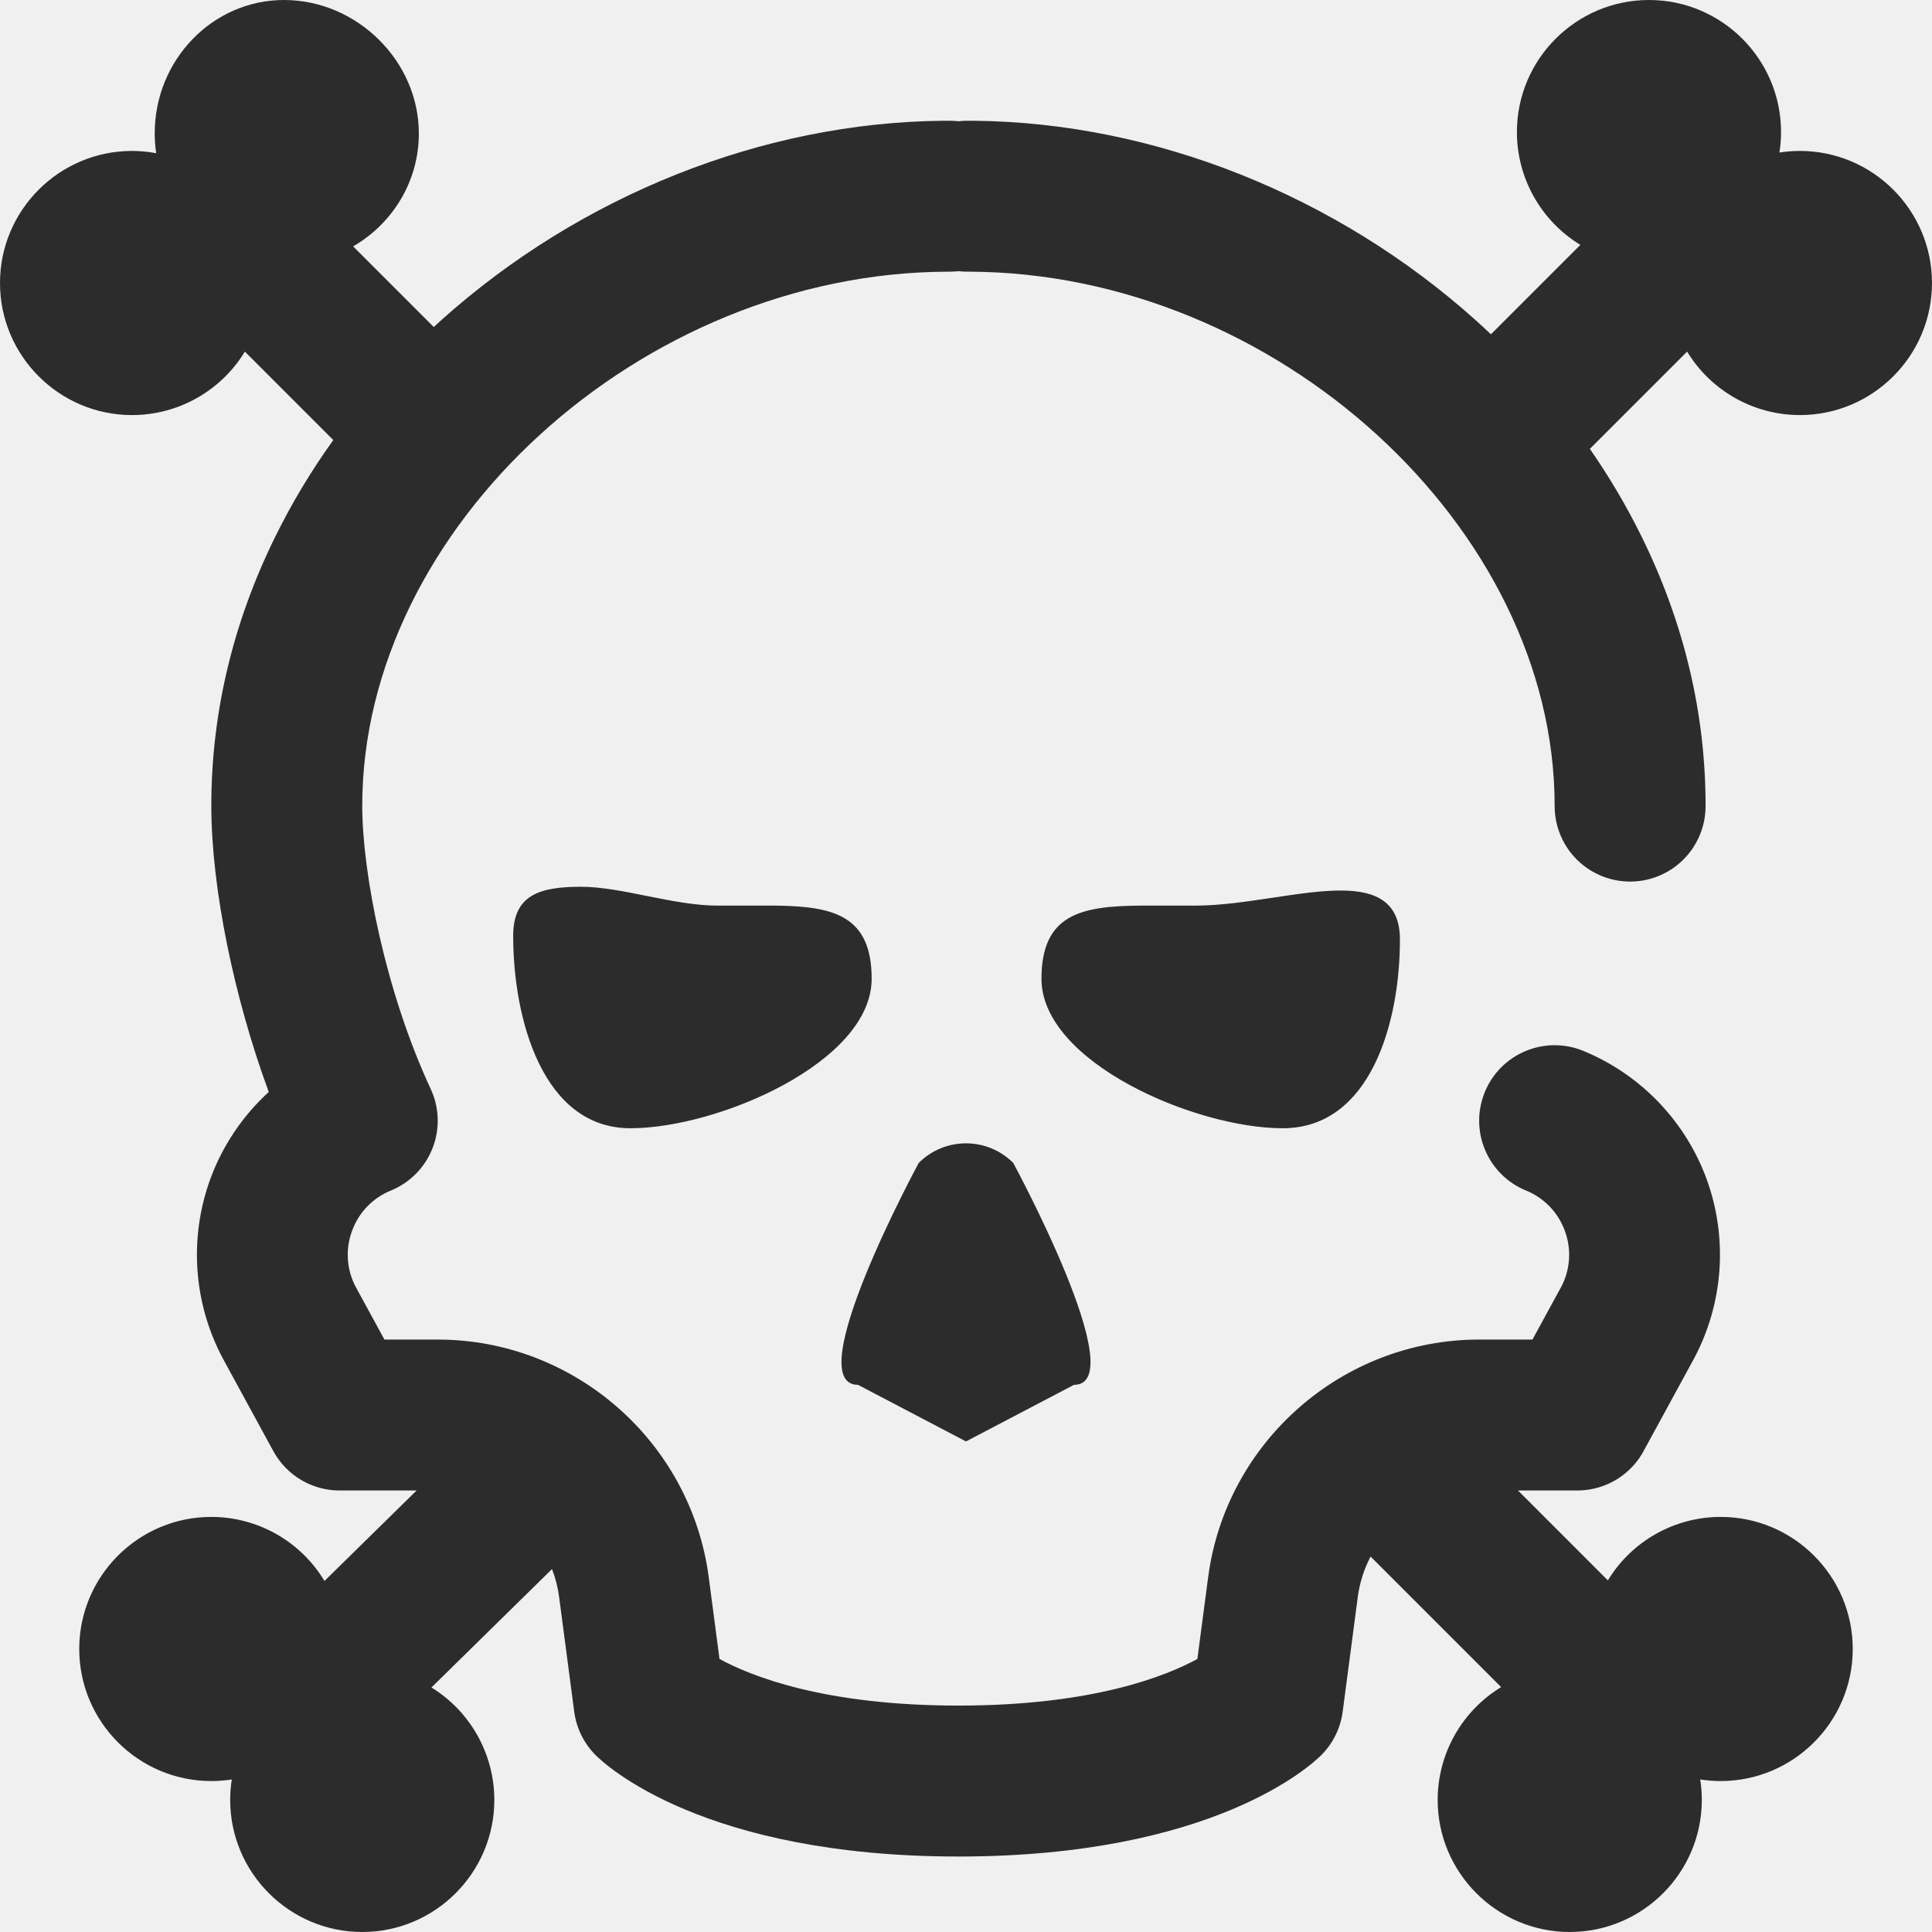
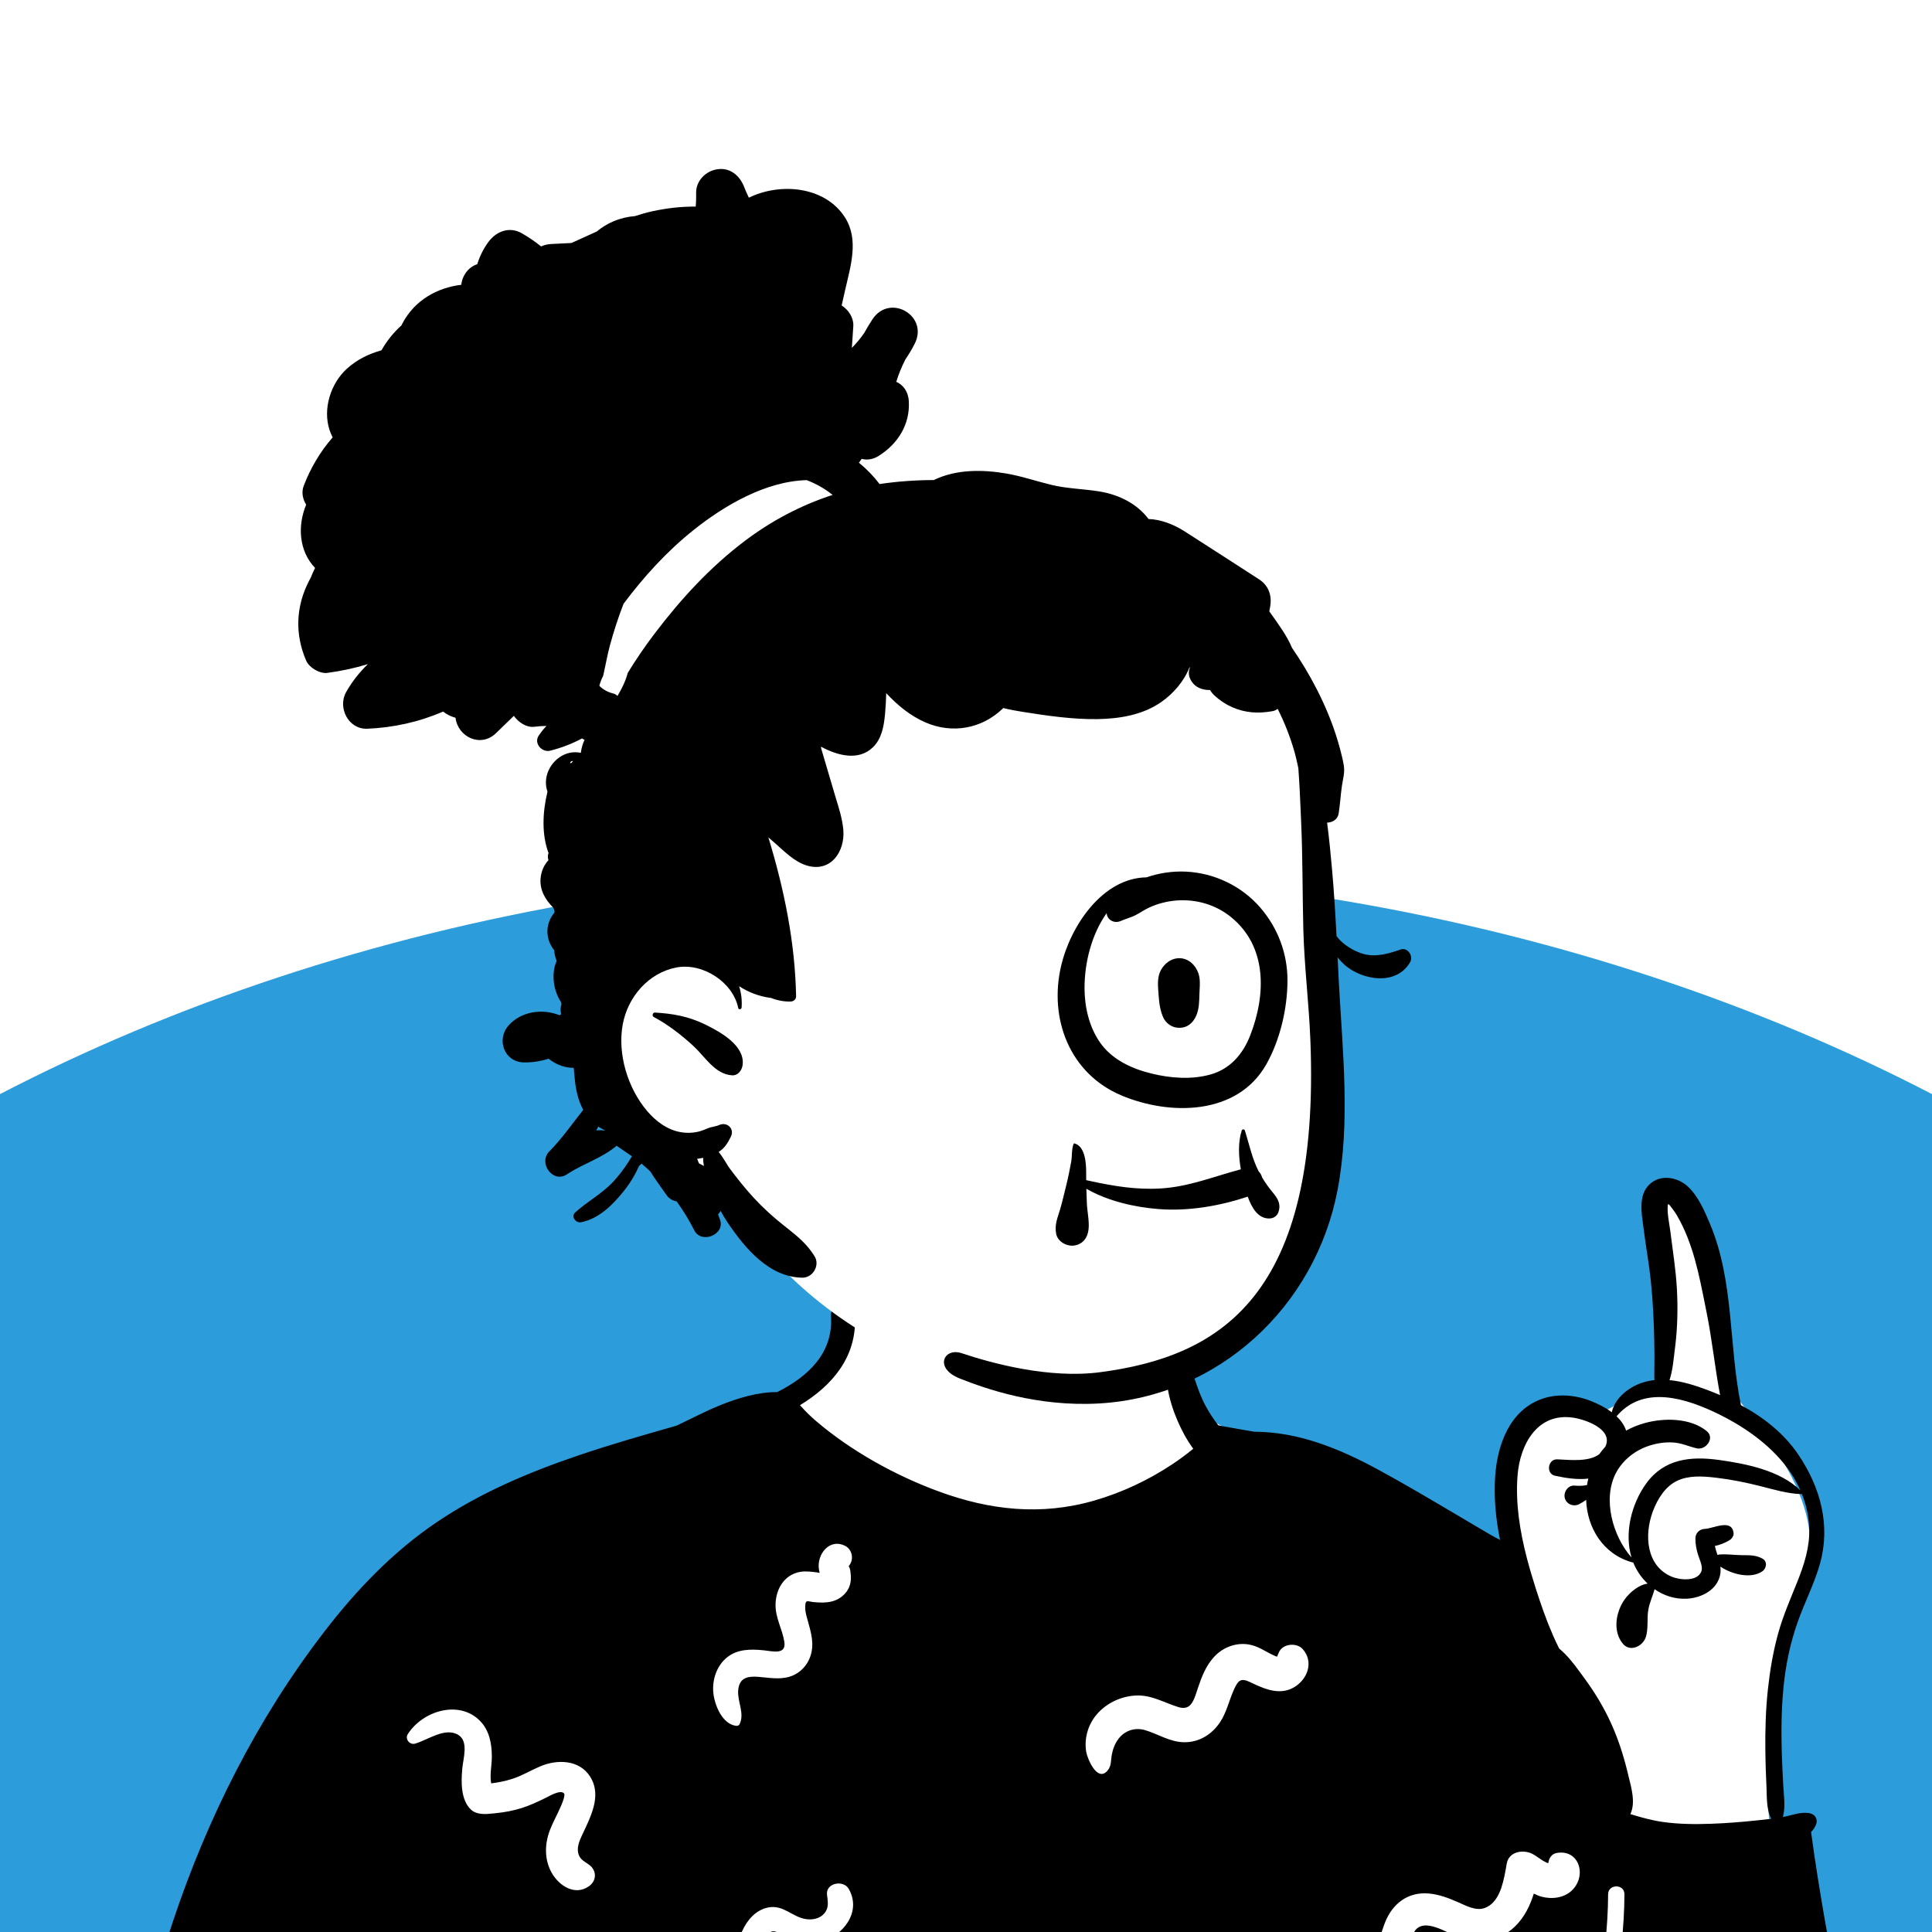
- <svg xmlns="http://www.w3.org/2000/svg" t="1622688671318" class="icon" viewBox="0 0 1024 1024" version="1.1" p-id="1110" width="200" height="200">
-   <path d="M873.993 0c38.6 0 69.999 31.4 69.999 69.999 0 3.688-0.296 7.304-0.848 10.848A70.255 70.255 0 0 1 953.993 79.999c38.6 0 69.999 31.4 69.999 69.999s-31.4 69.999-69.999 69.999a70.023 70.023 0 0 1-59.792-33.64l-51.544 51.544a361.917 361.917 0 0 1 27.464 46.584c22.48 45.656 33.872 93.623 33.872 142.575a40 40 0 1 1-79.999 0C823.994 279.486 676.195 144.575 513.9 143.999h-1.336c-1.544 0-3.064-0.112-4.568-0.28a40.536 40.536 0 0 1-4.568 0.28h-1.352C339.789 144.591 191.999 279.494 191.999 427.061c0 35.896 12.456 98.959 36.256 150.039a39.984 39.984 0 0 1-21.072 53.904 36.392 36.392 0 0 0-20.608 21.44 36.368 36.368 0 0 0 1.848 29.432l15.328 28.12H231.998c72.447 0 134.207 54.16 143.655 125.999l5.696 43.28c16.672 9.128 55.552 24.72 126.647 24.72s109.975-15.592 126.639-24.72l5.704-43.28C649.787 764.154 711.546 709.994 783.994 709.994h28.24l15.336-28.12a36.368 36.368 0 0 0 1.848-29.432 36.4 36.4 0 0 0-20.608-21.44 40 40 0 1 1 30.368-74.015 117.039 117.039 0 0 1 65.407 68.063 117.055 117.055 0 0 1-6.592 94.767l-26.32 48.296a40 40 0 0 1-35.344 21.88h-31.76l47.632 47.64A70.023 70.023 0 0 1 911.993 803.994c38.6 0 69.999 31.4 69.999 69.999S950.593 943.993 911.993 943.993c-3.688 0-7.304-0.296-10.848-0.848 0.56 3.536 0.848 7.16 0.848 10.848 0 38.6-31.4 69.999-69.999 69.999s-69.999-31.4-69.999-69.999a70.023 70.023 0 0 1 33.64-59.792l-69.199-69.199a64.359 64.359 0 0 0-6.784 21.424l-8 60.792a40 40 0 0 1-11.376 23.064c-5.496 5.496-57.6 53.712-192.278 53.712s-186.783-48.216-192.278-53.712a40 40 0 0 1-11.376-23.064l-8-60.792a64.503 64.503 0 0 0-3.768-14.784l-63.904 62.76a70.015 70.015 0 0 1 33.328 59.592c0 38.6-31.4 69.999-69.999 69.999s-69.999-31.4-69.999-69.999c0-3.688 0.288-7.304 0.848-10.848A70.255 70.255 0 0 1 111.999 943.993c-38.6 0-69.999-31.4-69.999-69.999s31.4-69.999 69.999-69.999a70.023 70.023 0 0 1 59.976 33.952l48.832-47.952H179.999a40 40 0 0 1-35.12-20.856l-26.88-49.32a117.047 117.047 0 0 1-6.584-94.767 116.911 116.911 0 0 1 31.032-46.28C124.007 528.716 111.999 470.34 111.999 427.061c0-48.96 11.4-96.919 33.872-142.575a362.685 362.685 0 0 1 30.784-51.256l-46.864-46.872A70.023 70.023 0 0 1 69.999 219.998C31.4 219.998 0 188.599 0 149.999S31.4 79.999 69.999 79.999c4.368 0 8.64 0.424 12.8 1.2a68.911 68.911 0 0 1-0.8-10.472C81.999 31.728 112.727 0 150.503 0c38.752 0 71.495 32.392 71.495 70.727 0 25.52-14.024 47.84-34.84 59.864l42.744 42.744c1.296-1.2 2.584-2.4 3.904-3.592 73.911-66.295 170.567-104.743 265.574-105.727A39.12 39.12 0 0 1 500.556 63.999h2.864c1.544 0 3.064 0.112 4.568 0.28 1.504-0.168 3.024-0.28 4.568-0.28h3.464l0.592 0.016c94.999 0.984 191.663 39.44 265.566 105.727 2.728 2.456 5.408 4.936 8.056 7.44l47.392-47.392A70.015 70.015 0 0 1 803.994 69.999c0-38.6 31.4-69.999 69.999-69.999zM486.956 616.363a35.424 35.424 0 0 1 50.08 0s63.736 117.631 32.192 117.631L511.996 763.994l-57.232-30c-31.544 0 32.192-117.631 32.192-117.631zM307.998 469.996c21.456 0 48.88 10 72.383 10H411.997c29.888 0.48 50 5.352 50 38.76 0 44.184-81.415 79.239-127.863 79.239C287.686 597.995 271.998 540.18 271.998 495.996c0-21.824 14.264-26 36-26z m403.333 2c18.08 0.16 30.664 6.08 30.664 26 0 44.184-15.688 99.999-62.136 99.999S551.996 562.94 551.996 518.756c0-34.152 21.008-38.472 52-38.76h29.616c25.504 0 55.696-8.2 77.719-8z" fill="#2c2c2c" p-id="1111" />
+ <svg xmlns="http://www.w3.org/2000/svg" width="200" height="200" viewBox="0 0 200 200" fill="none">
+   <g clip-path="url(#clip0)">
+     <rect width="200" height="200" fill="white" />
+     <ellipse cx="100" cy="216.5" rx="173" ry="126.5" fill="#2D9CDB" />
+     <path fill-rule="evenodd" clip-rule="evenodd" d="M178.436 141.616C176.256 135.608 177.894 128.002 173.399 123.031C172.07 122.223 171.365 122.672 170.818 124.081C170.488 125.936 169.714 132.321 172.497 132.318C172.847 136.306 172.628 140.323 171.771 144.236C169.717 143.907 168.22 144.963 166.721 145.748C165.604 146.334 164.486 146.769 163.137 146.367C157.567 145.385 155.979 151.237 155.911 156.013C155.83 158.344 155.611 163.776 154.585 166.038C149.94 156.415 140.186 152.034 130.891 149.871C129.434 149.468 128.191 148.917 127.257 147.975C119.426 144.882 123.188 134.748 119.585 128.924C113.946 122 107.174 120.007 98.642 121.194C91.177 122.02 86.103 129.605 86.564 136.766C86.702 138.227 85.825 139.763 85.309 141.267C80.157 147.435 72.139 150.194 65.243 153.921C42.243 165.167 34.273 173.761 25.334 197.69C21.153 206.694 16.149 215.432 14.487 225.347C12.534 237.032 12.528 248.993 13.208 260.793C11.939 260.945 13.32 270.016 14.433 273.158C14.815 274.235 15.729 275.011 16.868 274.994C19.158 276.107 24.537 280.596 26.933 280.447C34.674 279.97 42.199 280.708 49.658 280.326C57.727 279.914 65.719 278.408 73.822 278.603C87.954 278.944 77.836 279.783 92.457 280.447C101.687 280.873 135.359 275.83 144.562 276.653C152.048 278.229 155.464 275.573 154.322 267.749C153.899 264.75 152.551 258.081 156.987 257.797C159.085 258.041 160.821 260.138 162.393 261.364C176.277 271.705 190.461 264.259 191.578 247.259C193.683 233.001 196.633 229.633 190.219 215.395C169.928 162.392 200.499 169.593 179.858 144.767C178.246 146.171 178.656 142.423 178.436 141.616Z" fill="white" />
+     <path fill-rule="evenodd" clip-rule="evenodd" d="M170.725 122.634C171.832 121.545 173.592 121.816 174.672 122.784C175.771 123.767 176.433 125.312 176.997 126.644C179.529 132.634 178.939 139.191 180.22 145.458C182.563 146.724 184.679 148.377 186.177 150.601C188.453 153.98 189.533 157.914 188.392 161.918C187.802 163.99 186.8 165.909 186.086 167.937C185.323 170.095 184.856 172.338 184.632 174.618C184.412 176.854 184.383 179.103 184.446 181.349C184.48 182.511 184.541 183.672 184.602 184.833C184.657 185.873 184.842 186.958 184.593 187.978L184.562 188.095C184.66 188.08 184.755 188.061 184.85 188.04C185.666 187.858 186.384 187.575 187.236 187.687C187.899 187.773 188.244 188.327 187.963 188.953C187.84 189.226 187.677 189.454 187.481 189.649C189.193 202.312 192.183 214.772 194.15 227.396C195.042 233.123 195.585 238.867 195.279 244.666L195.247 245.241C194.934 250.565 194.167 256.432 191.462 261.088C190.198 263.268 188.461 265.202 186.357 266.595C185.393 267.234 184.359 267.733 183.237 267.982C177.422 270.299 171.272 269.73 165.788 266.667C163.322 265.291 160.862 263.686 158.848 261.695C157.87 260.726 156.925 259.494 156.346 258.147C156.348 258.45 156.294 258.759 156.354 259.057L156.476 259.646C157.39 264.022 160.871 280.195 160.917 281.552C160.942 282.285 154.779 282.267 154.11 282.29L154.091 282.29C144.109 282.707 134.12 282.484 124.143 282.072L123.356 282.039C113.68 281.629 103.151 281.078 93.465 280.796L93.485 280.634C93.601 279.763 94.166 275.893 94.228 275.596L94.231 275.586C94.505 274.48 95.035 271.037 94.756 269.895C94.038 266.954 90.803 267.625 88.526 267.937L88.047 268C87.678 268.051 86.782 268.183 86.79 268.192C86.548 267.939 87.124 267.224 87.265 267.033L87.379 266.875C87.99 266.019 88.544 265.13 88.483 264.026C88.336 261.331 84.487 261.483 82.595 261.67C82.461 261.683 82.407 261.892 82.56 261.923L82.934 262.001C84.134 262.258 86.8 262.915 86.739 263.909C86.705 264.473 86.104 264.889 85.737 265.245C85.333 265.637 84.93 266.059 84.632 266.54C84.057 267.467 83.927 268.717 84.495 269.682C85.151 270.794 86.315 270.924 87.48 270.823L87.546 270.817C87.802 270.793 88.059 270.768 88.315 270.743L89.854 270.593C90.235 270.556 91.459 270.235 91.817 270.456C92.323 270.77 91.714 272.16 91.6 272.618L91.594 272.651C91.495 273.314 91.437 280.262 91.427 280.721C83.878 280.545 76.329 278.866 68.781 279.261C62.784 279.574 56.804 280.116 50.818 280.586L50.667 279.301C49.008 265.304 46.407 246.836 47.656 232.992C47.753 231.909 46.062 231.915 45.965 232.992C44.674 247.308 47.5 266.537 49.143 280.715C46.595 280.909 44.046 281.085 41.494 281.219L40.843 281.252C32.159 281.686 23.196 281.712 14.698 279.719C14.436 279.658 14.347 279.396 14.402 279.178C14.318 279.227 14.191 279.199 14.155 279.081C13.165 275.816 12.662 267.504 12.213 263.907L12.183 263.672C11.723 260.177 11.458 256.642 11.268 253.126C10.883 246.093 10.93 239.051 11.45 232.026C13.104 209.618 19.694 186.981 33.523 168.973C36.866 164.62 40.672 160.637 45.239 157.557C49.719 154.534 54.744 152.405 59.844 150.675C63.214 149.531 66.638 148.553 70.061 147.576C70.191 147.511 70.32 147.447 70.451 147.384L70.647 147.291C71.864 146.713 73.062 146.081 74.309 145.568L74.585 145.455C76.391 144.73 78.496 144.089 80.452 144.111C83.62 142.515 86.281 140.103 86.023 136.234C85.917 134.644 88.411 134.646 88.5 136.234C88.732 140.458 86.131 143.453 82.815 145.464L82.831 145.48L82.847 145.498C83.364 146.085 83.918 146.631 84.516 147.138C88.096 150.187 92.625 152.718 97.151 154.383C102.462 156.339 107.768 156.924 113.261 155.343C116.133 154.516 118.844 153.242 121.336 151.593C122.096 151.09 122.825 150.551 123.525 149.973C122.863 149.068 122.335 148.094 121.891 147.06C121 144.98 120.262 142.162 121.173 139.965C121.397 139.424 122.286 139.09 122.597 139.779C123.453 141.665 123.81 143.703 124.808 145.547C125.188 146.248 125.625 146.914 126.116 147.542C126.116 147.576 129.86 148.216 129.86 148.216C134.387 148.214 138.65 149.954 142.654 152.128C145.021 153.413 147.348 154.779 149.667 156.147L154.201 158.823C154.535 159.02 154.909 159.21 155.283 159.413C154.846 157.252 154.632 155.049 154.776 152.865C154.994 149.572 156.274 145.969 159.666 144.796C161.27 144.24 163.125 144.411 164.683 145.028C165.401 145.314 166.183 145.692 166.851 146.198C167.175 144.743 168.537 143.652 169.907 143.17C170.351 143.014 170.805 142.914 171.266 142.866C171.252 142.632 171.251 142.396 171.254 142.153L171.257 141.969C171.278 140.891 171.27 139.813 171.247 138.737C171.204 136.697 171.107 134.699 170.9 132.665C170.727 130.982 170.427 129.317 170.204 127.64L170.111 126.92C169.923 125.5 169.607 123.731 170.725 122.634ZM34.557 260.301L34.179 260.077C32.942 259.346 31.667 258.673 30.168 259.011C28.74 259.333 27.727 260.493 27.195 261.8C26.943 262.417 26.812 263.04 26.715 263.698C26.66 264.066 26.623 264.438 26.559 264.805L26.537 264.918C26.508 265.064 26.463 265.268 26.422 265.444C26.033 265.272 25.64 265 25.321 264.839L25.064 264.71C24.46 264.409 23.833 264.123 23.175 263.984C21.75 263.682 20.17 264.118 19.355 265.395C18.659 266.487 18.673 267.774 18.939 268.998L18.958 269.083C19.074 269.591 19.671 271.624 20.54 271.328C21.385 271.039 21.498 269.915 21.562 269.166L21.567 269.095C21.596 268.53 21.484 267.344 22.123 267.13C22.922 266.862 24.458 268.085 25.154 268.405C26.397 268.976 27.764 269.144 28.776 268.033C29.683 267.036 29.76 265.578 29.994 264.314L30.055 263.995C30.18 263.353 30.421 262.327 31.131 262.353C31.712 262.375 32.349 262.976 32.827 263.262C33.355 263.577 33.904 263.84 34.477 264.064C35.815 264.587 37.302 264.754 38.724 264.6C39.549 264.511 40.086 264.117 40.377 263.341C40.476 263.114 40.551 262.879 40.603 262.636C41.065 260.9 38.541 259.66 37.61 261.214C36.536 261.173 35.537 260.884 34.557 260.301ZM189.902 248.69C189.133 248.141 188.088 248.259 187.4 248.878L187.359 248.916C187.168 249.1 186.738 249.58 186.46 250.002L186.373 249.934C186.359 249.923 186.345 249.912 186.332 249.901L186.294 249.87C185.725 249.389 185.131 248.949 184.399 248.752C182.491 248.239 180.758 249.517 179.925 251.155C179.53 251.932 179.361 252.734 179.164 253.572L179.147 253.649C179.068 254.04 178.965 254.831 178.622 255.024C178.497 255.095 178.211 254.955 177.929 254.792C177.285 254.42 176.707 253.947 176.076 253.555C174.596 252.636 172.913 252.256 171.251 252.919C169.605 253.574 168.425 255.121 168.398 256.925C168.377 258.254 169.267 260.573 170.941 260.411C171.277 260.379 171.708 260.172 171.763 259.786C171.907 258.759 171.098 257.499 172.026 256.651C172.923 255.832 173.852 256.521 174.664 257.089L175.246 257.498C176.191 258.154 177.165 258.756 178.361 258.827C179.875 258.918 181.273 258.082 182.035 256.792C182.723 255.627 182.734 254.309 183.272 253.112C183.39 252.85 183.693 252.61 183.592 252.489C184 252.702 184.527 253.315 184.781 253.486C186.047 254.341 187.739 254.334 188.849 253.201C189.291 252.751 189.572 252.194 189.9 251.663C190.018 251.471 190.166 251.294 190.274 251.096C190.313 251.024 190.378 250.754 190.432 250.514L190.514 250.132L190.522 250.07C190.592 249.492 190.388 249.037 189.902 248.69ZM141.146 243.643C139.692 242.879 137.899 243.17 136.589 244.096C135.12 245.133 134.4 246.728 133.909 248.412C133.553 249.639 133.382 251.331 132.356 252.219C131.163 253.253 129.163 252.156 127.904 251.748C126.38 251.255 124.549 251.053 123.062 251.783C121.605 252.497 120.902 253.955 120.752 255.517C120.611 256.974 120.82 258.894 121.651 260.113C121.733 260.233 121.889 260.202 121.941 260.075C122.487 258.729 122.382 257.19 122.826 255.797C123.299 254.311 124.409 253.996 125.818 254.396C127.288 254.813 128.634 255.594 130.146 255.872C131.757 256.168 133.353 255.863 134.623 254.797C135.692 253.901 136.34 252.595 136.777 251.294C137.203 250.026 137.273 248.328 138.181 247.275C138.41 247.01 138.809 246.689 139.18 246.655C139.73 246.604 139.929 247.013 140.374 247.327C141.548 248.155 143.421 248.172 144.139 246.715C144.375 246.238 144.491 245.561 144.139 245.094C143.523 244.275 143.016 244.282 142.202 244.459C142.176 244.437 142.147 244.409 142.115 244.371L142.09 244.341C141.874 244.068 141.456 243.806 141.146 243.643ZM83.552 235.044C83.504 233.948 82.186 232.897 81.146 233.663C80.978 233.784 80.813 233.91 80.651 234.04L80.585 234.111V234.111C80.391 234.111 80.211 234.06 80.02 233.999L79.686 233.892C78.808 233.613 77.965 233.389 77.028 233.594C75.417 233.948 74.394 235.339 73.87 236.815C73.38 238.191 73.541 239.594 73.311 241.005C73.094 242.342 72.407 242.864 71.117 242.578L71.051 242.563C68.485 241.948 65.562 240.229 63.312 242.586C60.883 245.131 62.472 249.174 65.132 250.81C65.248 250.881 65.377 250.764 65.35 250.642C64.997 248.998 63.966 247.429 64.311 245.684C64.551 244.474 65.391 243.902 66.59 244.095C69.112 244.501 71.471 246.511 74.058 245.052C75.35 244.323 76.062 242.953 76.383 241.55C76.673 240.287 76.591 238.864 77.147 237.672C77.755 236.369 78.778 237.314 79.881 237.492C81.442 237.744 83.635 236.925 83.552 235.044ZM168.162 196.095C168.167 195.007 166.477 195.006 166.472 196.095C166.409 209.884 159.961 222.629 158.803 236.28C158.711 237.364 160.402 237.358 160.494 236.28C161.652 222.625 168.1 209.906 168.162 196.095ZM28.56 218.665C27.669 217.657 26.366 217.97 25.306 218.475C23.716 219.234 22.193 220.087 20.734 221.073C20.375 221.315 20.601 221.842 21.024 221.761C22.094 221.555 23.136 221.325 24.174 220.991C24.955 220.74 25.767 220.376 26.581 220.247C26.53 220.434 26.468 220.617 26.395 220.798C26.262 221.167 26.107 221.529 25.975 221.9C25.713 222.638 25.477 223.387 25.248 224.136L25.134 224.511C24.659 226.082 24.196 228.369 26.392 228.853C27.206 229.032 28.013 228.677 28.771 228.398L28.927 228.341L31.691 227.361C32.02 227.245 32.63 227.163 32.903 226.959L32.859 227.169C32.803 227.447 32.747 227.72 32.627 227.998L32.56 228.151C31.874 229.708 31.009 231.266 31.809 232.987C32.495 234.462 34.117 235.161 35.679 234.743C37.164 234.345 38.239 232.672 37.47 231.217C37.184 230.675 36.345 230.409 35.813 230.748L35.67 230.843C35.502 230.953 35.213 231.141 35.206 231.176C35.166 231.186 35.125 231.196 35.082 231.207C35.172 230.943 35.232 230.537 35.311 230.358L35.6 229.701C36.138 228.466 36.605 227.21 36.194 225.825C35.019 221.86 31.032 224.114 28.091 225.246C28.134 225.078 28.177 224.913 28.212 224.751C28.339 224.177 28.478 223.606 28.615 223.034L28.896 221.855C29.15 220.768 29.347 219.558 28.56 218.665ZM179.022 214.24C179.024 214.146 178.909 214.074 178.828 214.129C176.948 215.393 175.69 218.033 176.396 220.282C176.739 221.375 177.469 222.332 178.493 222.863C179.766 223.521 181.172 223.271 182.51 222.989L183.078 222.867C183.479 222.783 183.874 222.721 184.281 222.834C184.421 222.872 184.584 222.994 184.716 223.021C184.662 223.114 184.603 223.276 184.574 223.336L184.477 223.531C184.379 223.729 184.285 223.934 184.225 224.142C184.025 224.839 184.074 225.587 184.398 226.237C185.001 227.448 186.266 228.131 187.583 228.246C188.368 228.316 190.345 227.629 190.812 228.461C191.74 230.114 194.382 229.003 193.868 227.172C193.521 225.935 192.536 225.136 191.316 224.801C190.666 224.623 189.992 224.647 189.331 224.72C189.072 224.748 188.814 224.788 188.555 224.816L188.36 224.834C188.411 224.83 187.823 224.816 187.586 224.8L187.637 224.664C187.644 224.645 187.651 224.628 187.657 224.616C187.92 224.053 188.115 223.493 188.099 222.864C188.07 221.731 187.336 220.742 186.373 220.196C185.485 219.693 184.427 219.492 183.417 219.604C182.308 219.728 180.73 220.607 179.639 220.144C178.816 219.795 178.537 218.577 178.525 217.779C178.506 216.577 178.988 215.437 179.022 214.24ZM102.441 206.356C99.416 204.998 96.819 207.317 95.044 209.537C94.952 209.651 95.067 209.844 95.212 209.755L95.448 209.608C96.897 208.698 98.504 207.624 100.3 207.934C101.926 208.214 102.329 209.279 102.005 210.729L101.91 211.137C101.566 212.631 101.302 214.177 102.159 215.566C102.968 216.877 104.546 217.45 106.023 217.485C107.728 217.526 109.199 216.733 110.758 216.179L110.881 216.136C111.543 215.908 113.958 215.31 113.991 216.671C114.007 217.293 113.341 218.024 113.086 218.582C112.751 219.314 112.528 220.082 112.532 220.894C112.542 222.92 114.231 224.565 116.23 223.583C117.007 223.2 117.207 222.104 116.802 221.4C116.231 220.407 116 220.458 116.4 219.416L116.515 219.122C117.008 217.866 117.399 216.573 116.847 215.254C115.742 212.621 112.431 212.302 110.065 213.174L109.978 213.207C108.506 213.777 104.096 216.064 104.4 212.83C104.519 211.556 104.906 210.335 104.636 209.047C104.385 207.852 103.55 206.854 102.441 206.356ZM87.865 195.54C87.313 194.568 85.46 194.915 85.613 196.15L85.662 196.535C85.725 197.061 85.739 197.555 85.376 198.023C84.935 198.591 84.18 198.762 83.495 198.675C82.045 198.492 81.12 197.147 79.525 197.461C78.229 197.716 77.335 198.776 76.817 199.932C76.268 201.157 76.28 202.484 75.871 203.745C75.401 205.195 74.398 205.128 73.145 204.621L72.875 204.51C71.677 204.012 70.474 203.458 69.139 203.696C66.921 204.092 65.011 207.504 67.089 209.151C67.464 209.448 68.12 209.293 68.104 208.731L68.102 208.624C68.091 207.601 68.35 206.28 69.522 206.039C70.765 205.783 72.17 206.918 73.324 207.245C76.314 208.091 78.017 205.84 78.525 203.177L78.544 203.075C78.706 202.143 78.834 200.418 79.808 199.982C80.328 199.749 80.882 200.322 81.317 200.553C81.992 200.911 82.716 201.138 83.479 201.196C86.303 201.412 89.511 198.441 87.865 195.54ZM158.528 191.862C157.597 191.459 156.21 191.684 155.982 192.898L155.845 193.663C155.574 195.139 155.144 196.985 153.693 197.517C152.785 197.85 151.743 197.267 150.93 196.912C149.952 196.484 148.999 196.118 147.929 196.016C145.757 195.811 144.139 197.068 143.371 199.032L143.304 199.207C142.685 200.858 141.847 204.014 143.204 205.353C143.402 205.549 143.801 205.644 144.044 205.462C144.846 204.86 145.048 203.872 145.324 202.944L145.347 202.865C145.639 201.902 145.879 200.842 146.406 199.974C147.386 198.362 149.943 200.203 151.174 200.628C153.194 201.326 155.289 200.918 156.832 199.425C157.807 198.481 158.384 197.287 158.78 196.023C159.034 196.154 159.296 196.267 159.579 196.343C160.657 196.635 161.935 196.482 162.756 195.665C164.296 194.132 163.461 191.382 161.113 191.827C160.65 191.914 160.347 192.356 160.292 192.807L160.26 192.878V192.878C159.669 192.683 159.023 192.077 158.528 191.862ZM49.712 178.166C47.518 175.908 43.711 177.132 42.21 179.528C41.899 180.024 42.413 180.654 42.959 180.503C44.266 180.143 46.109 178.726 47.489 179.628C48.512 180.296 47.956 182.044 47.862 183.022L47.849 183.168C47.73 184.499 47.703 186.32 48.739 187.316C49.336 187.889 50.251 187.812 51.037 187.73L51.288 187.704C52.215 187.611 53.136 187.447 54.024 187.162C54.841 186.9 55.614 186.543 56.382 186.166L56.573 186.071C56.913 185.903 58.045 185.235 58.385 185.655C58.562 185.874 58.123 186.833 58.032 187.047C57.688 187.851 57.251 188.609 56.935 189.428C56.379 190.871 56.333 192.499 57.114 193.876C57.87 195.21 59.509 196.291 60.962 195.266C61.794 194.679 61.792 193.612 60.962 193.024C60.523 192.713 60.081 192.509 59.9 191.987C59.663 191.308 59.967 190.587 60.262 189.957L60.615 189.209C61.397 187.537 62.178 185.615 61.086 183.906C59.958 182.142 57.665 182.114 55.931 182.849C54.941 183.268 54.038 183.831 53.006 184.155C52.293 184.38 51.576 184.53 50.845 184.612C50.682 183.732 50.913 182.747 50.915 181.873C50.919 180.545 50.672 179.154 49.712 178.166ZM162.849 146.756C159.146 146.212 157.354 149.525 157.098 152.715C156.868 155.612 157.337 158.516 158.071 161.333C158.345 162.377 158.654 163.408 158.977 164.423C159.497 166.053 160.061 167.681 160.748 169.25C160.957 169.723 161.169 170.199 161.405 170.656C162.216 171.32 162.91 172.216 163.54 173.077L163.955 173.646V173.646L164.066 173.799C165.137 175.266 166.052 176.788 166.8 178.444C167.513 180.02 168.043 181.664 168.456 183.342L168.557 183.761C168.874 185.052 169.341 186.593 168.776 187.795C169.886 188.137 170.989 188.448 172.168 188.613C173.795 188.841 175.488 188.856 177.13 188.797C178.717 188.738 180.301 188.615 181.881 188.446L183.019 188.321C183.137 188.307 183.255 188.293 183.373 188.279C183.328 188.224 183.29 188.162 183.263 188.095C182.857 187.122 182.91 185.995 182.865 184.948L182.859 184.833C182.8 183.672 182.764 182.511 182.749 181.349C182.722 179.167 182.781 176.979 183.02 174.808C183.227 172.907 183.55 171.006 184.055 169.161C184.565 167.29 185.342 165.533 186.061 163.736C186.771 161.96 187.356 160.136 187.293 158.199C187.253 156.969 186.982 155.772 186.524 154.641C186.502 154.658 186.475 154.671 186.443 154.669C185.004 154.616 183.641 154.199 182.251 153.848C180.776 153.474 179.265 153.168 177.756 152.986L177.435 152.948C176.177 152.807 174.807 152.738 173.645 153.278C172.388 153.863 171.596 155.166 171.118 156.415L171.065 156.559C170.216 158.927 170.411 162.089 173.035 163.21C173.848 163.558 175.706 163.772 176.124 162.668C176.312 162.165 175.926 161.421 175.78 160.946C175.609 160.379 175.497 159.821 175.509 159.229C175.52 158.71 175.916 158.318 176.42 158.276L176.467 158.273C177.384 158.233 179.275 157.176 179.459 158.698C179.495 158.994 179.269 159.305 179.03 159.449C178.548 159.734 178.045 159.925 177.521 160.041C177.593 160.358 177.694 160.669 177.794 160.977C177.853 160.948 177.918 160.929 177.988 160.922C178.764 160.859 179.531 160.982 180.306 160.99L180.73 160.993C181.332 160.999 181.857 161.031 182.441 161.343C182.98 161.63 182.885 162.351 182.441 162.66C181.276 163.468 179.305 162.994 178.092 162.174C178.145 162.59 178.119 163.015 177.942 163.461C177.418 164.785 175.915 165.444 174.571 165.501C173.377 165.552 172.236 165.176 171.283 164.516C171.088 165.212 170.776 165.88 170.64 166.601C170.463 167.548 170.674 168.656 170.345 169.546C170.015 170.442 168.74 171.042 168.003 170.163C166.923 168.878 167.259 166.842 168.208 165.539C168.713 164.85 169.63 164.06 170.564 163.935C169.915 163.324 169.396 162.569 169.068 161.736C169.045 161.747 169.017 161.749 168.988 161.74C165.951 160.91 164.298 158.157 164.197 155.267C163.973 155.428 163.741 155.572 163.497 155.7C162.916 156.013 162.17 155.738 161.991 155.089C161.826 154.485 162.306 153.739 162.98 153.789C163.364 153.821 163.751 153.823 164.134 153.76C164.186 153.751 164.237 153.741 164.29 153.73C164.324 153.508 164.368 153.286 164.423 153.066C163.276 153.197 162.075 153.009 160.966 152.764C160.011 152.555 160.232 151.035 161.194 151.071L161.348 151.077C162.61 151.138 164.473 151.342 165.554 150.542C165.744 150.267 165.955 150.007 166.183 149.762C166.213 149.701 166.238 149.635 166.262 149.567C166.843 147.893 164.089 146.937 162.849 146.756ZM129.613 170.311C128.171 169.925 126.654 170.45 125.663 171.539C124.83 172.454 124.399 173.578 124.013 174.727L123.793 175.388C123.472 176.324 123.104 177.066 121.959 176.709C120.491 176.252 119.219 175.456 117.623 175.518C116.172 175.576 114.752 176.2 113.742 177.246C112.708 178.317 112.215 179.808 112.434 181.278L112.449 181.367C112.563 182.044 113.553 184.46 114.602 183.348C115.07 182.852 114.977 182.303 115.089 181.673C115.194 181.073 115.42 180.484 115.791 179.997C116.448 179.134 117.504 178.798 118.537 179.103C119.899 179.506 121.102 180.336 122.57 180.355C124.113 180.376 125.424 179.575 126.275 178.318C126.963 177.303 127.208 176.115 127.692 175.011L127.738 174.906C128.144 173.998 128.421 173.67 129.352 174.104L129.677 174.26C131.069 174.922 132.636 175.528 134.076 174.595C135.414 173.728 135.984 171.986 134.859 170.717C134.238 170.016 132.801 170.136 132.398 171.034C132.327 171.189 132.261 171.345 132.196 171.502C132.073 171.465 131.953 171.419 131.84 171.355C131.085 171.015 130.429 170.529 129.613 170.311ZM87.533 160.053C85.889 159.167 84.516 160.91 84.779 162.484L84.792 162.553C84.802 162.601 84.824 162.705 84.852 162.823C84.768 162.813 84.684 162.798 84.602 162.777L84.22 162.731C83.619 162.661 83.037 162.624 82.436 162.817C81.017 163.273 80.32 164.652 80.285 166.066C80.251 167.475 80.98 168.611 81.194 169.957C81.413 171.333 79.989 170.94 79.059 170.839L79.023 170.836C77.73 170.705 76.37 170.702 75.295 171.546C74.185 172.416 73.693 173.921 73.85 175.299C73.992 176.543 74.77 178.459 76.18 178.655C76.319 178.675 76.478 178.644 76.549 178.505C77.119 177.396 76.326 176.171 76.416 175.001C76.514 173.714 77.335 173.5 78.465 173.583C79.563 173.664 80.657 173.897 81.741 173.57C82.917 173.214 83.77 172.205 84.012 171.014C84.278 169.702 83.789 168.481 83.472 167.234C83.366 166.82 83.314 166.403 83.387 165.979C83.403 165.888 83.482 165.803 83.511 165.767C83.692 165.733 83.962 165.82 84.116 165.836L84.335 165.858C85.526 165.966 86.673 165.893 87.524 164.909C87.96 164.405 88.121 163.788 88.078 163.138L88.056 162.875C88.033 162.622 87.988 162.289 87.857 162.15L87.855 162.143V162.143C87.899 162.084 87.941 162.023 87.979 161.96L88.016 161.896C88.381 161.288 88.169 160.396 87.533 160.053ZM171.771 144.623C170.133 144.623 168.586 145.157 167.347 146.614C167.789 147.035 168.142 147.523 168.337 148.096C168.943 147.764 169.585 147.504 170.243 147.32C172.248 146.76 174.991 146.768 176.678 148.145C177.561 148.863 176.591 150.153 175.64 149.931C174.788 149.732 174.049 149.365 173.155 149.322C172.379 149.284 171.618 149.386 170.875 149.61C169.74 149.952 168.708 150.601 167.95 151.496C167.696 151.796 167.474 152.121 167.288 152.472C165.872 155.161 166.94 159.017 168.894 161.231C168.127 158.681 168.892 155.675 170.42 153.563C172.26 151.021 175.011 150.732 177.909 151.129L178.005 151.142C180.809 151.538 184.281 152.229 186.377 154.29C186.168 153.815 185.927 153.354 185.657 152.908C184.068 150.29 181.432 148.248 178.698 146.792C178.239 146.544 177.776 146.316 177.316 146.105C175.564 145.299 173.611 144.623 171.771 144.623ZM172.667 124.649L172.66 124.678C172.659 124.684 172.658 124.69 172.656 124.695C172.559 125.555 172.788 126.542 172.905 127.409L172.92 127.532C173.166 129.507 173.489 131.483 173.595 133.473C173.697 135.386 173.658 137.37 173.428 139.275L173.394 139.547C173.258 140.585 173.178 141.802 172.828 142.868C174.176 142.997 175.524 143.43 176.75 143.891C177.189 144.058 177.627 144.234 178.062 144.42C177.517 141.521 177.225 138.581 176.633 135.691L176.517 135.115C175.874 131.918 175.27 128.701 173.607 125.841C173.385 125.46 173.146 125.141 172.876 124.801C172.817 124.723 172.747 124.672 172.667 124.649Z" fill="black" />
+     <path fill-rule="evenodd" clip-rule="evenodd" d="M136.015 89.532C135.512 83.033 136.291 76.22 133.785 70.043C129.418 59.792 117.17 56.375 107.675 52.472C103.871 51.348 91.071 51.191 86.617 49.703C76.537 46.334 74.129 42.321 66.119 48.734C64.767 49.83 63.921 51.021 63.304 52.647L63.329 52.654C63.153 53.333 63.342 54.009 63.739 54.526C60.266 58.077 58.813 63.402 60.595 68.129C66.41 80.431 66.136 87.082 64.263 100.307C61.816 112.653 67.407 117.163 76.666 123.881C76.289 124.612 76.211 125.584 76.703 126.229C87.41 141.282 107.599 148.468 124.896 140.828C131.918 137.702 135.052 130.222 136.841 123.472C138.925 115.914 139.565 107.951 137.869 100.252C137.185 96.691 136.293 93.157 136.015 89.532Z" fill="white" />
+     <path fill-rule="evenodd" clip-rule="evenodd" d="M74.253 17.522C75.552 17.327 76.534 18.134 77.001 19.271L77.025 19.332C77.175 19.719 77.342 20.095 77.522 20.465C80.774 18.869 85.415 19.279 87.473 22.512C88.942 24.82 88.046 27.56 87.492 30.008L87.129 31.621C87.831 32.069 88.361 32.87 88.336 33.699L88.333 33.763L88.185 36.012C88.655 35.536 89.084 35.019 89.466 34.467C89.73 33.983 90.016 33.507 90.322 33.046C92.124 30.334 96.171 32.691 94.684 35.596C94.398 36.156 94.077 36.687 93.733 37.198C93.344 37.953 93.025 38.729 92.78 39.526C93.483 39.832 94.024 40.513 94.081 41.541C94.215 43.94 92.955 45.942 90.952 47.2C90.362 47.57 89.754 47.642 89.202 47.504C89.105 47.635 89.007 47.767 88.915 47.9C89.713 48.549 90.434 49.289 91.053 50.109C92.917 49.83 94.791 49.699 96.666 49.695C98.957 48.572 101.7 48.595 104.162 49.016C105.747 49.286 107.268 49.813 108.828 50.191C110.472 50.589 112.141 50.604 113.805 50.874C115.901 51.215 117.739 52.183 118.895 53.728C120.165 53.766 121.501 54.286 122.608 54.992C125.187 56.637 127.75 58.305 130.322 59.961C131.309 60.596 131.678 61.611 131.496 62.742L131.484 62.815L131.397 63.284L131.601 63.573C132.388 64.685 133.244 65.849 133.754 67.077C134.696 68.436 135.548 69.861 136.302 71.33C137.319 73.305 138.158 75.398 138.726 77.546C138.868 78.089 139.009 78.636 139.102 79.19C139.236 79.973 139.031 80.579 138.919 81.33C138.779 82.281 138.728 83.245 138.58 84.199C138.481 84.831 137.944 85.142 137.382 85.159C137.594 86.767 137.746 88.387 137.892 89.993C138.097 92.289 138.236 94.592 138.356 96.894C138.978 97.796 140.248 98.511 141.165 98.758C142.435 99.099 143.766 98.729 144.967 98.296C145.721 98.023 146.34 98.972 145.973 99.606C144.817 101.598 142.344 101.589 140.472 100.708C139.679 100.336 138.984 99.796 138.468 99.095C138.5 99.763 138.534 100.431 138.568 101.101L138.599 101.708C138.98 108.797 139.802 116.13 138.471 123.149C136.165 135.307 126.107 144.564 113.821 145.283C107.374 145.661 102.005 143.756 99.336 142.693C96.666 141.63 97.704 139.463 99.557 140.083C102.75 141.15 108.615 142.739 113.864 142.053C126.235 140.435 136.725 134.249 135.647 107.608C135.494 103.83 135.024 100.05 134.922 96.272C134.825 92.579 134.861 88.883 134.698 85.192L134.644 83.933C134.581 82.461 134.513 80.983 134.403 79.51C134.269 78.939 134.16 78.36 133.997 77.799C133.555 76.275 132.978 74.793 132.262 73.379C132.103 73.499 131.926 73.586 131.733 73.62C130.273 73.882 128.904 73.808 127.537 73.199C126.898 72.918 126.336 72.544 125.812 72.081C125.563 71.863 125.396 71.651 125.265 71.432C124.603 71.442 123.942 71.243 123.528 70.768C123.055 70.226 122.977 69.666 123.162 69.147L123.181 69.096L123.135 69.079C122.577 70.523 121.465 71.793 120.246 72.651C118.318 74.013 115.907 74.406 113.595 74.442C111.043 74.48 108.35 74.087 105.831 73.685C105.166 73.58 104.504 73.459 103.855 73.296C103.83 73.322 103.805 73.351 103.777 73.377C101.615 75.446 98.574 75.979 95.831 74.797C94.246 74.115 92.917 73.015 91.742 71.755C91.725 72.415 91.691 73.074 91.634 73.728L91.611 73.987C91.494 75.204 91.269 76.494 90.349 77.372C88.864 78.795 86.708 78.224 84.994 77.298C84.996 77.343 84.996 77.389 84.996 77.436C85.459 79.009 85.924 80.584 86.389 82.159L86.489 82.494C86.827 83.612 87.198 84.732 87.3 85.903C87.494 88.139 86.007 90.349 83.521 89.598C82.218 89.206 81.174 88.109 80.171 87.231L79.54 86.685C81.174 92.027 82.306 97.56 82.412 103.135C82.418 103.437 82.158 103.665 81.871 103.676C81.199 103.703 80.476 103.57 79.8 103.302C79.762 103.3 79.724 103.297 79.684 103.291C78.53 103.124 77.459 102.708 76.514 102.092C76.731 102.784 76.829 103.526 76.772 104.302C76.757 104.49 76.463 104.555 76.421 104.348C75.876 101.665 72.737 99.638 70.032 100.152C67.129 100.703 64.99 103.202 64.466 106.046C63.904 109.101 64.98 112.633 66.972 114.99C67.89 116.077 69.096 116.984 70.529 117.212C71.184 117.316 71.865 117.28 72.501 117.094C72.771 117.014 73.025 116.902 73.283 116.796C73.659 116.644 74.098 116.62 74.453 116.46C75.259 116.098 76.068 116.84 75.66 117.667C75.305 118.388 74.986 118.874 74.396 119.246C74.874 119.83 75.307 120.641 75.468 120.859C76.288 121.967 77.12 123.013 78.054 124.026C79.005 125.054 80.043 125.992 81.14 126.861L81.601 127.226C82.657 128.064 83.577 128.84 84.322 130.043C84.91 130.992 84.149 132.28 83.048 132.265C79.603 132.216 77.099 129.189 75.316 126.544C75.062 126.166 74.823 125.766 74.601 125.356C74.521 125.485 74.432 125.605 74.333 125.715L74.529 126.244C75.113 127.8 72.6 128.817 71.871 127.364C71.341 126.311 70.726 125.309 70.041 124.362C69.637 124.305 69.242 124.06 69.022 123.743C68.466 122.937 67.843 122.123 67.317 121.265C67.025 120.988 66.725 120.722 66.419 120.462C66.33 120.54 66.239 120.618 66.153 120.701C65.768 121.578 65.292 122.379 64.703 123.134L64.576 123.295C63.447 124.719 61.976 126.177 60.155 126.525C59.599 126.631 59.065 125.939 59.557 125.498C60.831 124.352 62.338 123.572 63.513 122.293C64.092 121.662 64.623 120.968 65.081 120.241L65.185 120.073C65.261 119.948 65.339 119.823 65.419 119.696C64.889 119.335 64.358 118.971 63.828 118.608C62.368 119.856 60.466 120.427 58.851 121.46L58.691 121.565C57.23 122.542 55.692 120.381 56.863 119.195C58.153 117.893 59.23 116.34 60.374 114.892C59.836 113.901 59.582 112.73 59.486 111.546C59.449 111.211 59.419 110.876 59.39 110.54C58.57 110.553 57.746 110.272 57.048 109.788L56.784 109.6C55.937 109.87 55.047 110.001 54.196 109.978C52.192 109.919 51.372 107.629 52.626 106.181C53.904 104.701 56.142 104.378 57.915 105.097C57.972 105.067 58.031 105.035 58.088 105.003C58.004 104.614 58.023 104.262 58.119 103.952L58.091 103.763C57.701 103.164 57.445 102.481 57.347 101.759C57.27 101.187 57.286 100.62 57.418 100.056C57.462 99.868 57.554 99.673 57.624 99.477C57.48 99.113 57.395 98.737 57.369 98.358C57.328 98.31 57.288 98.261 57.25 98.208C56.37 96.972 56.548 95.483 57.385 94.483C57.389 94.419 57.395 94.356 57.404 94.293C57.355 94.182 57.31 94.071 57.269 93.958C56.451 93.133 55.85 92.139 55.962 90.908C56.028 90.184 56.325 89.532 56.776 89.045C56.696 88.808 56.688 88.534 56.785 88.306C56.066 86.394 56.157 84.09 56.675 81.951C56.56 81.626 56.501 81.273 56.514 80.899C56.573 79.311 57.947 77.852 59.574 77.871C59.77 77.873 59.953 77.898 60.13 77.936L60.132 77.898C60.194 77.421 60.325 76.981 60.516 76.586C60.422 76.552 60.335 76.503 60.259 76.438C59.216 76.995 58.113 77.42 56.956 77.71C56.106 77.923 55.234 76.956 55.763 76.157C56.008 75.787 56.279 75.454 56.571 75.15C56.156 75.152 55.735 75.18 55.309 75.235C54.544 75.334 53.691 74.812 53.194 74.106C52.577 74.706 51.958 75.305 51.339 75.903C49.77 77.423 47.401 76.305 47.154 74.3C46.687 74.176 46.252 73.964 45.869 73.662C43.397 74.736 40.736 75.326 38.017 75.438C36.064 75.518 34.923 73.243 35.836 71.637C36.448 70.559 37.209 69.59 38.086 68.749C36.725 69.165 35.32 69.466 33.885 69.658C33.109 69.761 32.013 69.119 31.702 68.406C30.514 65.666 30.616 62.81 31.983 60.145C32.036 60.039 32.095 59.937 32.152 59.836C32.294 59.483 32.448 59.134 32.615 58.791C30.933 57.037 30.787 54.428 31.694 52.244C31.33 51.654 31.191 50.944 31.438 50.301C32.142 48.452 33.156 46.743 34.437 45.276C34.314 45.039 34.206 44.788 34.115 44.517C33.395 42.329 34.23 39.689 35.914 38.164C36.972 37.205 38.19 36.63 39.489 36.262C40.037 35.293 40.74 34.42 41.56 33.684C41.592 33.615 41.624 33.545 41.66 33.475C42.936 31.069 45.261 29.78 47.752 29.482C47.849 28.541 48.483 27.642 49.405 27.351C49.658 26.537 50.037 25.759 50.557 25.053C51.374 23.941 52.733 23.416 54.014 24.146C54.715 24.545 55.388 25.004 56.017 25.512C56.3 25.379 56.621 25.293 56.983 25.265L57.074 25.26L59.158 25.154C60.03 24.767 60.901 24.361 61.774 23.966C62.298 23.533 62.883 23.171 63.522 22.903C64.244 22.6 64.984 22.429 65.726 22.372C66.328 22.175 66.934 22.002 67.552 21.867C69.001 21.55 70.519 21.372 72.023 21.387C72.054 20.997 72.069 20.603 72.066 20.204L72.063 20.004C72.029 18.725 73.05 17.704 74.253 17.522ZM72.793 119.855C72.585 119.899 72.376 119.935 72.167 119.961C72.23 120.117 72.294 120.274 72.355 120.43C72.524 120.525 72.695 120.616 72.866 120.701C72.816 120.413 72.786 120.123 72.793 119.855ZM61.935 116.627L61.794 116.886C61.771 116.929 61.749 116.97 61.727 117.012C62.025 116.988 62.325 116.995 62.621 117.028L62.62 116.997C62.582 116.984 62.544 116.972 62.508 116.954C62.303 116.856 62.114 116.746 61.935 116.627ZM67.803 104.82C69.673 104.928 71.257 105.215 72.957 106.033L73.103 106.105C74.606 106.851 77.091 108.23 76.882 110.206C76.823 110.769 76.415 111.361 75.772 111.316C74.012 111.196 73.006 109.42 71.814 108.312C70.612 107.196 69.135 106.048 67.678 105.28C67.473 105.172 67.554 104.83 67.778 104.819L67.803 104.82ZM59.324 78.776C58.876 78.791 59.026 79.226 59.257 78.863C59.276 78.833 59.299 78.803 59.324 78.776ZM83.508 49.703C79.265 49.814 74.994 52.321 71.816 54.854C69.05 57.058 66.663 59.679 64.548 62.505C64.004 63.912 63.537 65.348 63.143 66.796C62.883 67.751 62.72 68.717 62.502 69.681L62.435 69.977C62.264 70.296 62.137 70.64 62.044 70.996C62.43 71.382 62.929 71.659 63.48 71.79C63.657 71.832 63.804 71.924 63.921 72.045C64.364 71.306 64.751 70.525 64.976 69.698L64.984 69.66C65.836 68.265 66.761 66.913 67.752 65.607C70.487 62.003 73.498 58.718 77.118 55.984C79.863 53.912 82.931 52.289 86.194 51.234C85.396 50.589 84.489 50.079 83.508 49.703Z" fill="black" />
+     <path fill-rule="evenodd" clip-rule="evenodd" d="M128.542 117.031C128.593 116.871 128.815 116.871 128.866 117.031C129.331 118.479 129.604 119.898 130.297 121.26C130.469 121.436 130.592 121.658 130.657 121.898C130.981 122.437 131.342 122.948 131.746 123.432C132.254 124.041 132.624 124.613 132.354 125.444C132.222 125.853 131.879 126.115 131.447 126.135C130.261 126.189 129.585 125.057 129.166 123.877C126.231 124.852 122.999 125.404 119.923 125.162C117.423 124.964 114.699 124.338 112.46 123.061C112.474 123.543 112.492 124.026 112.509 124.509C112.54 125.402 112.781 126.38 112.688 127.257C112.595 128.128 112.101 128.802 111.206 128.936C110.435 129.052 109.481 128.537 109.331 127.712C109.157 126.753 109.479 126.084 109.745 125.179C109.979 124.379 110.163 123.562 110.365 122.754C110.569 121.938 110.735 121.115 110.886 120.288C110.997 119.683 110.917 119.001 111.132 118.431C111.148 118.386 111.192 118.354 111.241 118.368C112.381 118.696 112.446 120.533 112.441 121.518L112.441 121.566C112.439 121.767 112.441 121.968 112.443 122.169L112.879 122.264C115.271 122.782 117.594 123.175 120.108 123.032C123.058 122.865 125.652 121.786 128.451 121.047C128.218 119.717 128.147 118.266 128.542 117.031ZM118.677 90.823C119.986 90.374 121.401 90.163 122.778 90.231C125.728 90.376 128.539 91.723 130.474 93.966C132.3 96.084 133.293 98.74 133.28 101.542C133.266 104.42 132.51 107.661 131.087 110.181C128.097 115.475 121.113 115.512 116.094 113.401C110.738 111.148 108.559 105.468 109.849 99.976C110.819 95.846 114.128 90.891 118.677 90.823ZM127.404 94.912C125.823 93.642 123.833 93.072 121.823 93.216C120.824 93.288 119.809 93.55 118.902 93.977C118.42 94.204 117.989 94.52 117.514 94.756C117.091 94.966 116.633 95.089 116.196 95.266L116.034 95.335C115.317 95.655 114.595 95.197 114.559 94.528C112.999 96.718 112.259 99.686 112.271 102.32C112.28 104.26 112.742 106.274 113.854 107.889C115.091 109.684 117.144 110.631 119.202 111.133C121.173 111.615 123.323 111.782 125.298 111.235C127.349 110.667 128.674 109.11 129.428 107.169C131.064 102.959 131.199 97.96 127.404 94.912ZM120.361 100.132C121.256 98.91 122.862 98.845 123.745 100.132C124.302 100.942 124.22 101.723 124.176 102.655L124.167 102.865C124.141 103.603 124.144 104.38 123.868 105.062C123.513 105.937 122.824 106.498 121.847 106.382C121.272 106.313 120.79 105.97 120.511 105.496L120.501 105.502V105.502C120.11 104.719 120.008 103.925 119.942 103.071L119.897 102.445C119.841 101.621 119.838 100.846 120.361 100.132Z" fill="black" />
+   </g>
+   <defs>
+     <clipPath id="clip0">
+       <rect width="200" height="200" fill="white" />
+     </clipPath>
+   </defs>
</svg>
